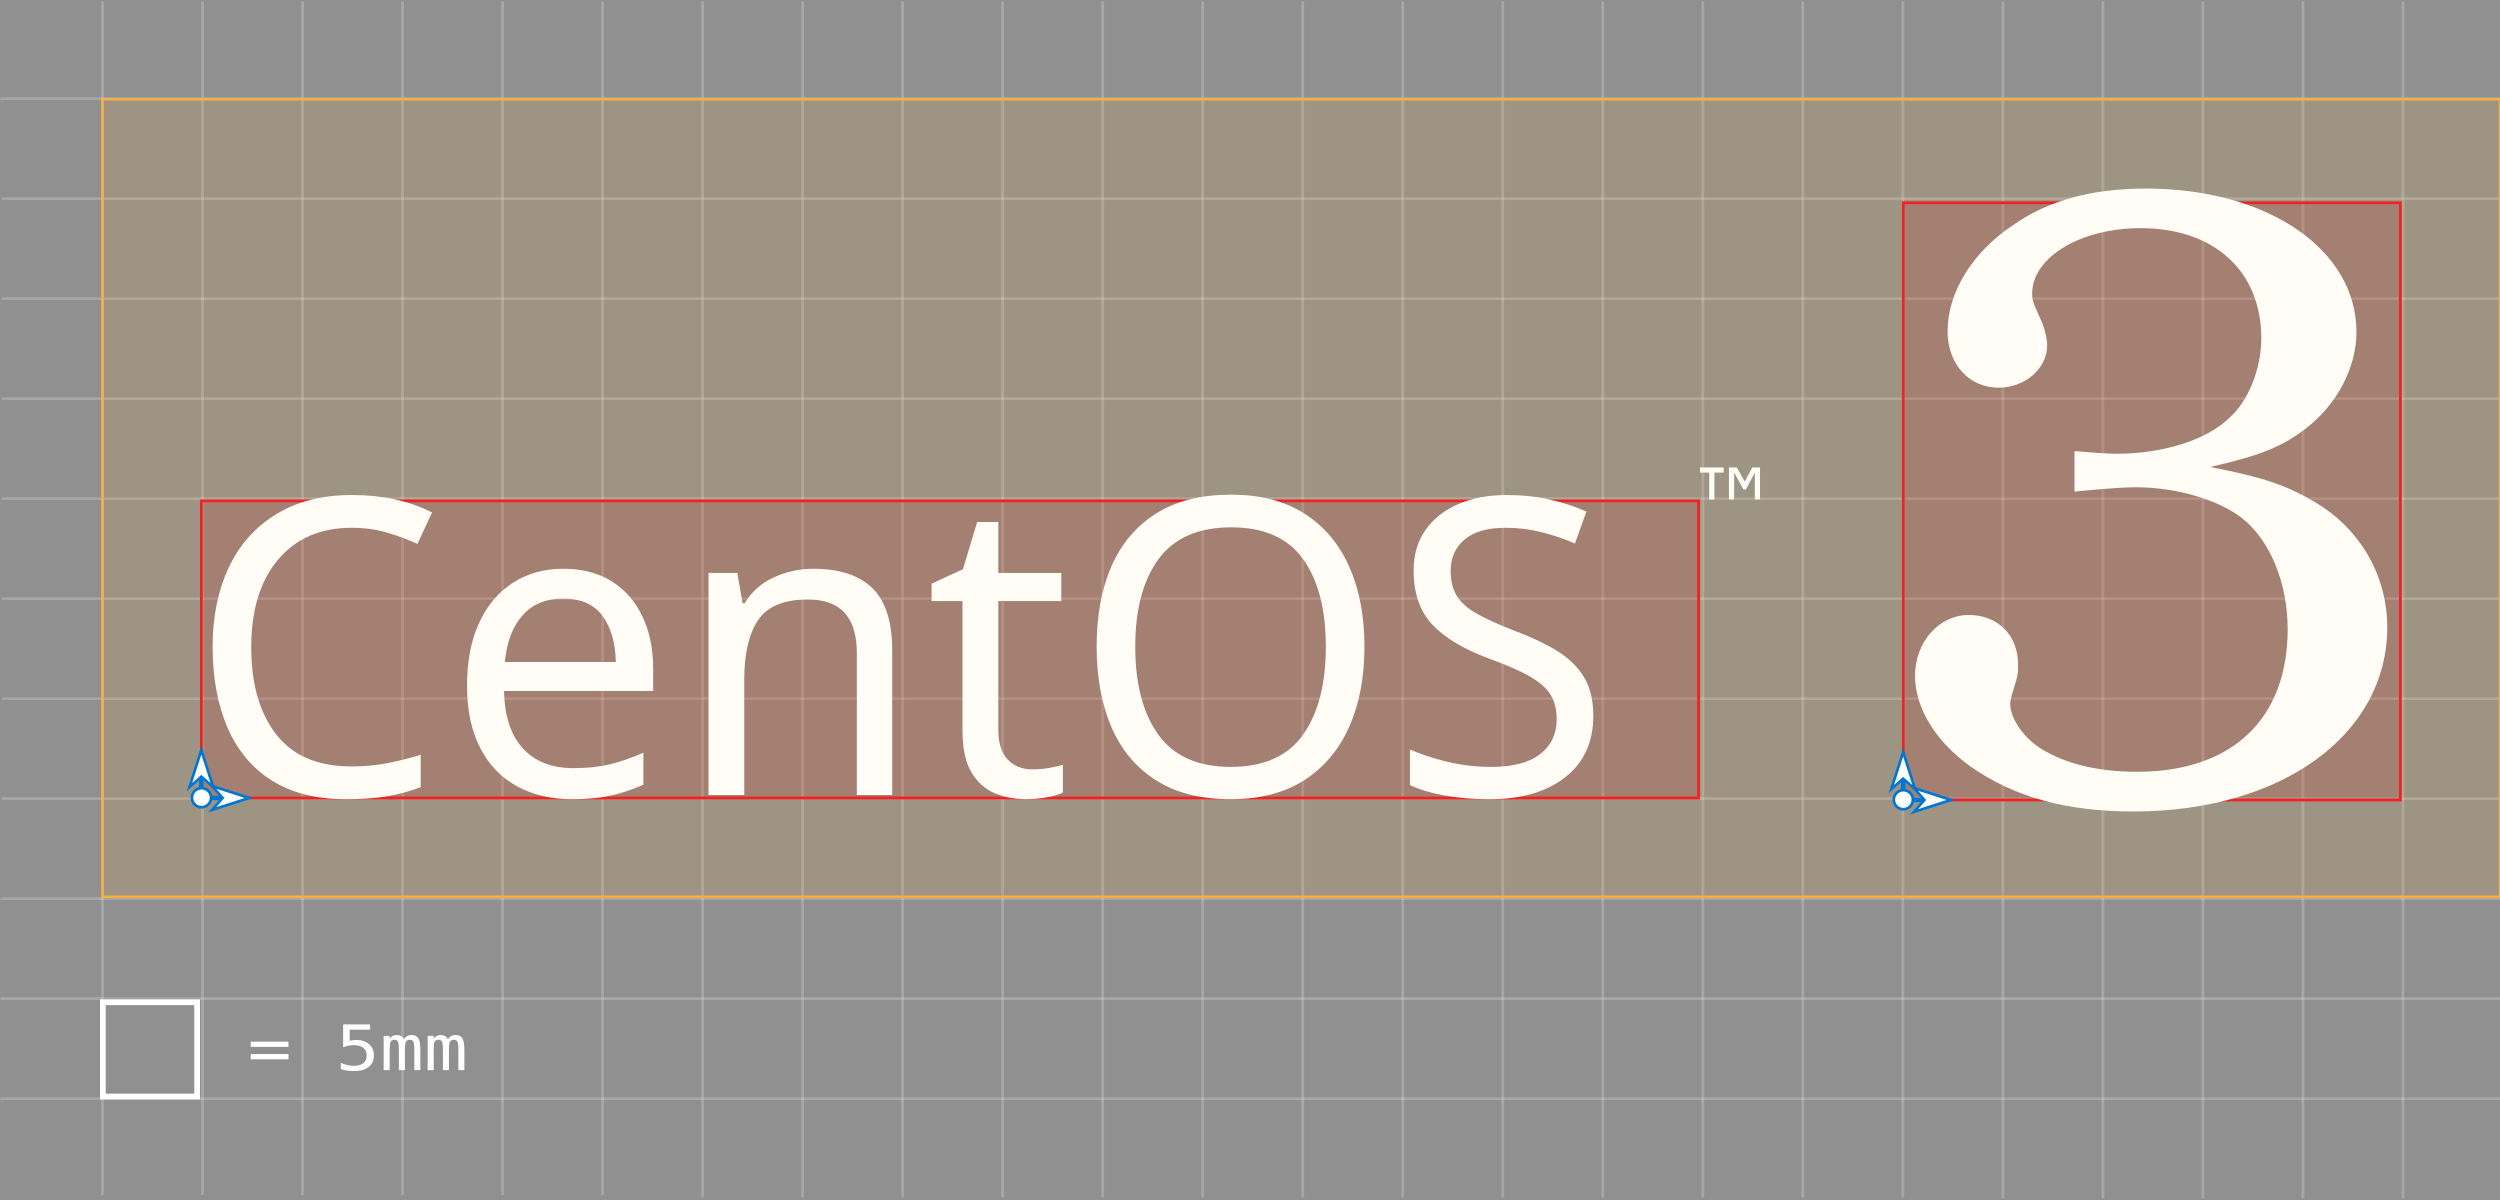
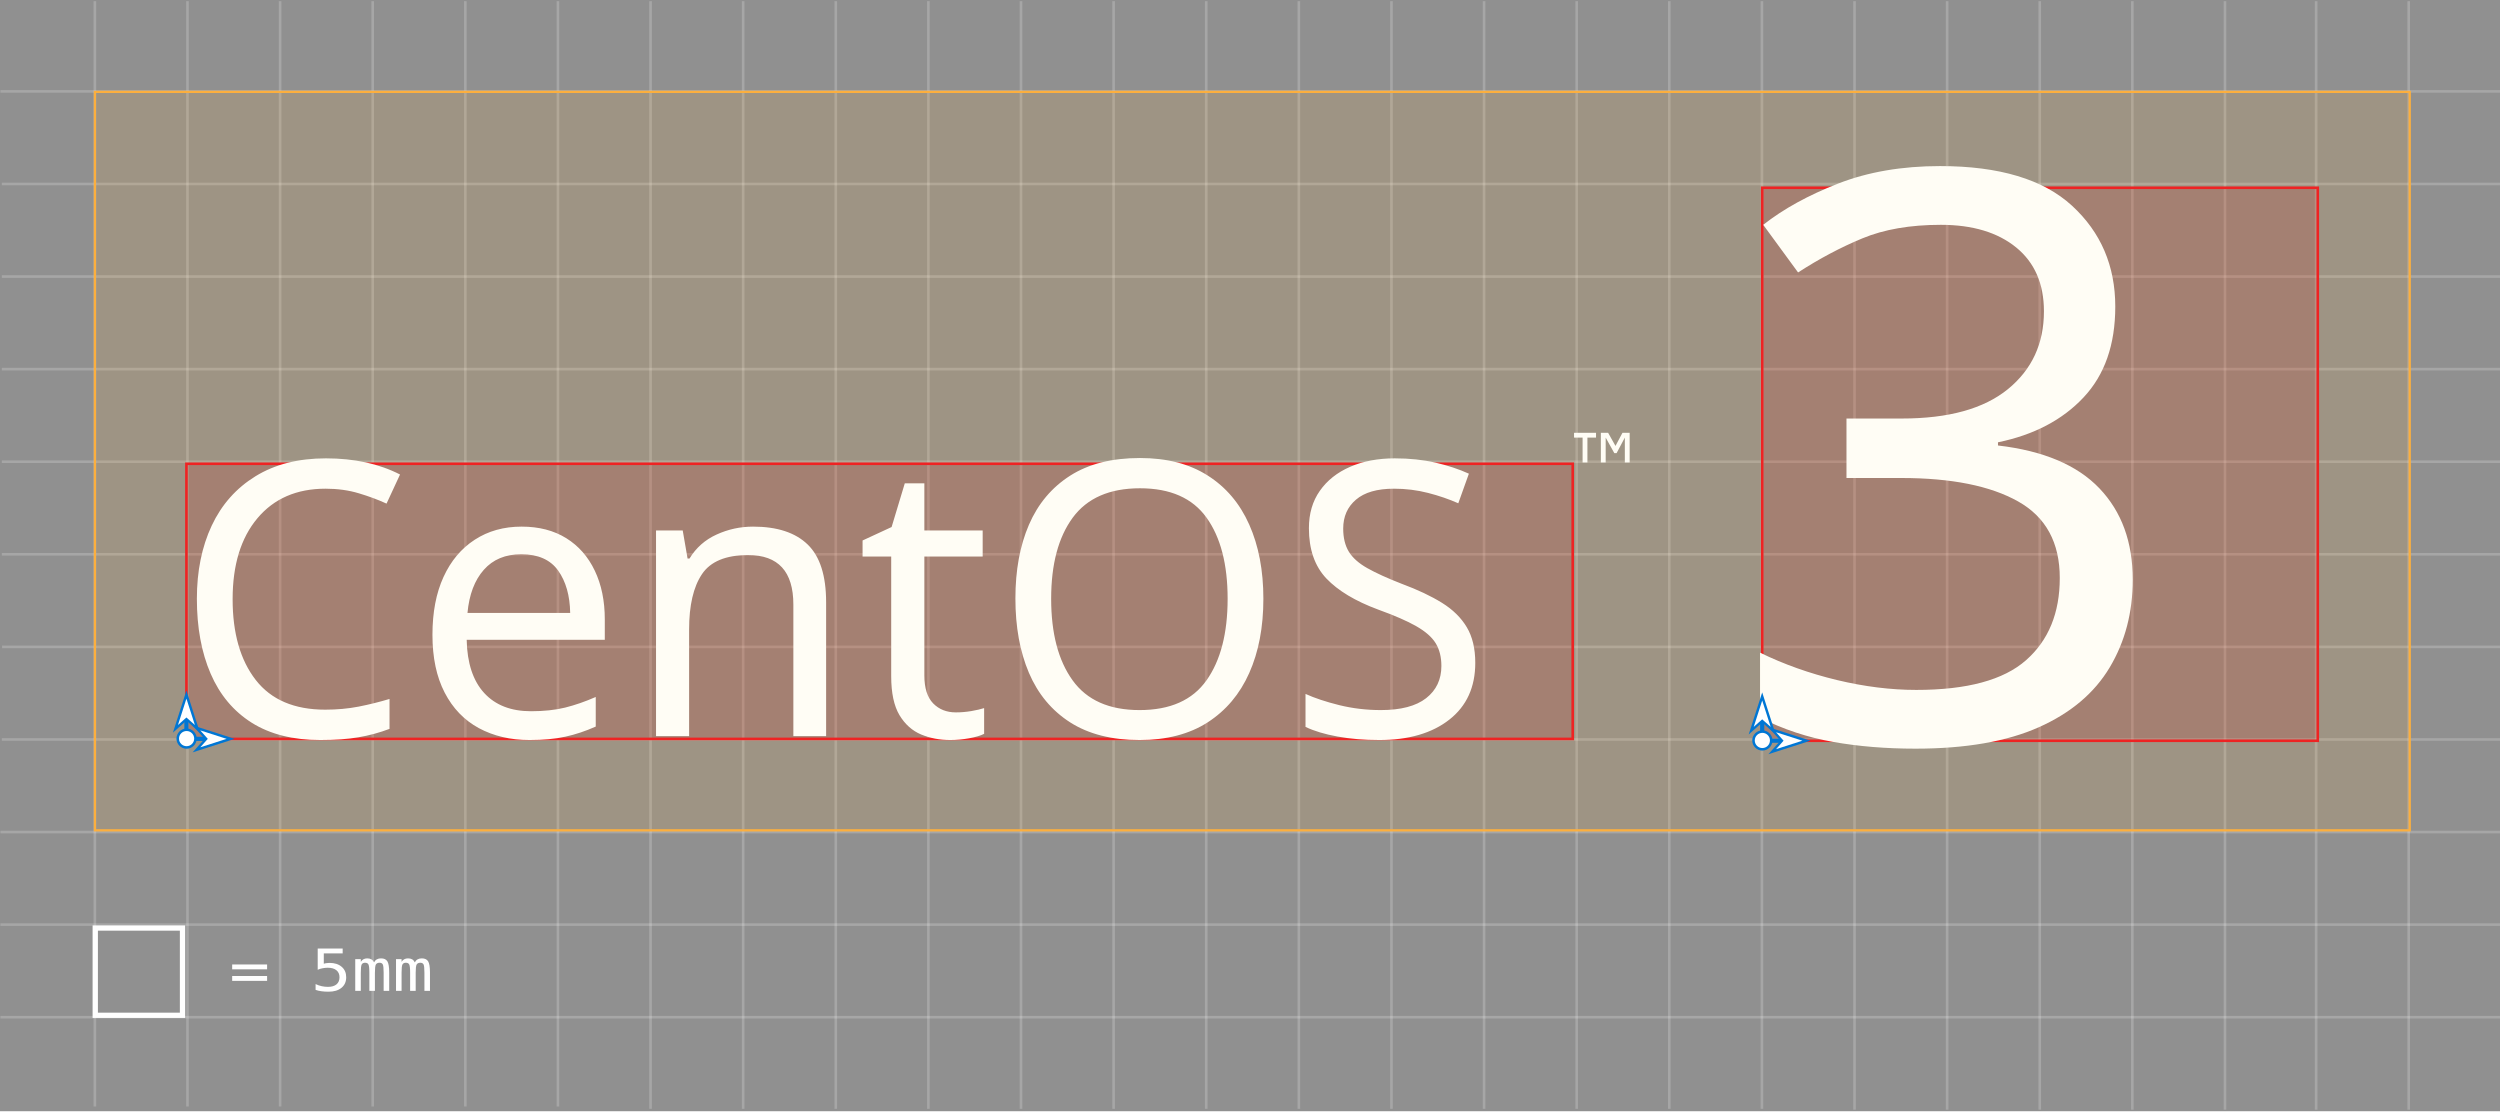
- <svg xmlns="http://www.w3.org/2000/svg" xmlns:xlink="http://www.w3.org/1999/xlink" width="442.913" height="212.598" id="svg3106" version="1.0">
-   <defs id="defs3108">
-     </defs>
+ <svg xmlns="http://www.w3.org/2000/svg" xmlns:xlink="http://www.w3.org/1999/xlink" width="478.346" height="212.598" id="svg3106" version="1.0">
+   <defs id="defs3108" />
  <g id="layer1" transform="translate(-0.2825948,-822.1534)">
-     <rect style="fill:#8c8c8c;fill-opacity:0.955;stroke:none;stroke-width:1;stroke-linecap:round;stroke-linejoin:miter;stroke-miterlimit:4;stroke-dasharray:none;stroke-dashoffset:0;stroke-opacity:0.089;display:inline" id="CENTOSARTWORK" width="460.63" height="212.598" x="0.283" y="822.153" clip-path="none" />
+     <rect style="fill:#8c8c8c;fill-opacity:0.955;stroke:none;stroke-width:1;stroke-linecap:round;stroke-linejoin:miter;stroke-miterlimit:4;stroke-dasharray:none;stroke-dashoffset:0;stroke-opacity:0.089;display:inline" id="CENTOSARTWORK" width="478.346" height="212.598" x="0.283" y="822.153" clip-path="none" />
    <g id="g11130" style="stroke:#ffffff;stroke-width:0.5;stroke-miterlimit:4;stroke-dasharray:none;stroke-opacity:0.196">
      <path id="path3685" d="M 18.436,822.377 L 18.436,1033.87" style="fill:none;fill-rule:evenodd;stroke:#ffffff;stroke-width:0.5;stroke-linecap:butt;stroke-linejoin:miter;stroke-miterlimit:4;stroke-dasharray:none;stroke-opacity:0.196;display:inline" />
      <path style="fill:none;fill-rule:evenodd;stroke:#ffffff;stroke-width:0.5;stroke-linecap:butt;stroke-linejoin:miter;stroke-miterlimit:4;stroke-dasharray:none;stroke-opacity:0.196;display:inline" d="M 36.156,822.377 L 36.156,1033.868" id="path3687" />
      <path id="path3689" d="M 53.876,822.377 L 53.876,1033.868" style="fill:none;fill-rule:evenodd;stroke:#ffffff;stroke-width:0.5;stroke-linecap:butt;stroke-linejoin:miter;stroke-miterlimit:4;stroke-dasharray:none;stroke-opacity:0.196;display:inline" />
      <path style="fill:none;fill-rule:evenodd;stroke:#ffffff;stroke-width:0.5;stroke-linecap:butt;stroke-linejoin:miter;stroke-miterlimit:4;stroke-dasharray:none;stroke-opacity:0.196;display:inline" d="M 71.597,822.377 L 71.597,1033.868" id="path3691" />
      <path id="path3693" d="M 89.317,822.377 L 89.317,1033.868" style="fill:none;fill-rule:evenodd;stroke:#ffffff;stroke-width:0.5;stroke-linecap:butt;stroke-linejoin:miter;stroke-miterlimit:4;stroke-dasharray:none;stroke-opacity:0.196;display:inline" />
      <path style="fill:none;fill-rule:evenodd;stroke:#ffffff;stroke-width:0.5;stroke-linecap:butt;stroke-linejoin:miter;stroke-miterlimit:4;stroke-dasharray:none;stroke-opacity:0.196;display:inline" d="M 107.038,822.377 L 107.038,1033.868" id="path3695" />
      <path id="path3697" d="M 124.758,822.377 L 124.758,1034.314" style="fill:none;fill-rule:evenodd;stroke:#ffffff;stroke-width:0.5;stroke-linecap:butt;stroke-linejoin:miter;stroke-miterlimit:4;stroke-dasharray:none;stroke-opacity:0.196;display:inline" />
      <path style="fill:none;fill-rule:evenodd;stroke:#ffffff;stroke-width:0.5;stroke-linecap:butt;stroke-linejoin:miter;stroke-miterlimit:4;stroke-dasharray:none;stroke-opacity:0.196;display:inline" d="M 142.478,822.377 L 142.478,1034.314" id="path3699" />
      <path id="path3701" d="M 160.199,822.377 L 160.199,1034.314" style="fill:none;fill-rule:evenodd;stroke:#ffffff;stroke-width:0.5;stroke-linecap:butt;stroke-linejoin:miter;stroke-miterlimit:4;stroke-dasharray:none;stroke-opacity:0.196;display:inline" />
      <path style="fill:none;fill-rule:evenodd;stroke:#ffffff;stroke-width:0.5;stroke-linecap:butt;stroke-linejoin:miter;stroke-miterlimit:4;stroke-dasharray:none;stroke-opacity:0.196;display:inline" d="M 177.919,822.377 L 177.919,1034.314" id="path3703" />
      <path id="path3705" d="M 195.639,822.377 L 195.639,1034.314" style="fill:none;fill-rule:evenodd;stroke:#ffffff;stroke-width:0.5;stroke-linecap:butt;stroke-linejoin:miter;stroke-miterlimit:4;stroke-dasharray:none;stroke-opacity:0.196;display:inline" />
      <path style="fill:none;fill-rule:evenodd;stroke:#ffffff;stroke-width:0.5;stroke-linecap:butt;stroke-linejoin:miter;stroke-miterlimit:4;stroke-dasharray:none;stroke-opacity:0.196;display:inline" d="M 213.36,822.377 L 213.36,1034.314" id="path3707" />
      <path id="path3709" d="M 231.08,822.377 L 231.08,1034.314" style="fill:none;fill-rule:evenodd;stroke:#ffffff;stroke-width:0.5;stroke-linecap:butt;stroke-linejoin:miter;stroke-miterlimit:4;stroke-dasharray:none;stroke-opacity:0.196;display:inline" />
      <path style="fill:none;fill-rule:evenodd;stroke:#ffffff;stroke-width:0.5;stroke-linecap:butt;stroke-linejoin:miter;stroke-miterlimit:4;stroke-dasharray:none;stroke-opacity:0.196;display:inline" d="M 284.241,822.377 L 284.241,1034.314" id="path3711" />
      <path id="path3713" d="M 266.521,822.377 L 266.521,1034.314" style="fill:none;fill-rule:evenodd;stroke:#ffffff;stroke-width:0.5;stroke-linecap:butt;stroke-linejoin:miter;stroke-miterlimit:4;stroke-dasharray:none;stroke-opacity:0.196;display:inline" />
-       <path style="fill:none;fill-rule:evenodd;stroke:#ffffff;stroke-width:0.491;stroke-linecap:square;stroke-linejoin:miter;stroke-miterlimit:4;stroke-dasharray:none;stroke-opacity:0.196;display:inline" d="M 0.603,1016.79 L 460.742,1016.79" id="path3719" />
-       <path id="path3721" d="M 0.603,999.074 L 460.742,999.074" style="fill:none;fill-rule:evenodd;stroke:#ffffff;stroke-width:0.491;stroke-linecap:square;stroke-linejoin:miter;stroke-miterlimit:4;stroke-dasharray:none;stroke-opacity:0.196;display:inline" />
-       <path style="fill:none;fill-rule:evenodd;stroke:#ffffff;stroke-width:0.491;stroke-linecap:square;stroke-linejoin:miter;stroke-miterlimit:4;stroke-dasharray:none;stroke-opacity:0.196;display:inline" d="M 0.605,981.359 L 460.742,981.359" id="path3723" />
-       <path id="path3725" d="M 0.865,963.643 L 460.742,963.643" style="fill:none;fill-rule:evenodd;stroke:#ffffff;stroke-width:0.491;stroke-linecap:square;stroke-linejoin:miter;stroke-miterlimit:4;stroke-dasharray:none;stroke-opacity:0.196;display:inline" />
-       <path style="fill:none;fill-rule:evenodd;stroke:#ffffff;stroke-width:0.491;stroke-linecap:square;stroke-linejoin:miter;stroke-miterlimit:4;stroke-dasharray:none;stroke-opacity:0.196;display:inline" d="M 0.909,945.928 L 460.742,945.928" id="path3727" />
-       <path id="path3729" d="M 0.865,928.212 L 460.742,928.212" style="fill:none;fill-rule:evenodd;stroke:#ffffff;stroke-width:0.491;stroke-linecap:square;stroke-linejoin:miter;stroke-miterlimit:4;stroke-dasharray:none;stroke-opacity:0.196;display:inline" />
+       <path style="fill:none;fill-rule:evenodd;stroke:#ffffff;stroke-width:0.5;stroke-linecap:square;stroke-linejoin:miter;stroke-miterlimit:4;stroke-dasharray:none;stroke-opacity:0.196;display:inline" d="M 0.608,1016.785 L 478.454,1016.785" id="path3719" />
+       <path id="path3721" d="M 0.608,999.071 L 478.454,999.071" style="fill:none;fill-rule:evenodd;stroke:#ffffff;stroke-width:0.5;stroke-linecap:square;stroke-linejoin:miter;stroke-miterlimit:4;stroke-dasharray:none;stroke-opacity:0.196;display:inline" />
+       <path style="fill:none;fill-rule:evenodd;stroke:#ffffff;stroke-width:0.5;stroke-linecap:square;stroke-linejoin:miter;stroke-miterlimit:4;stroke-dasharray:none;stroke-opacity:0.196;display:inline" d="M 0.609,981.356 L 478.454,981.356" id="path3723" />
+       <path id="path3725" d="M 0.88,963.641 L 478.454,963.641" style="fill:none;fill-rule:evenodd;stroke:#ffffff;stroke-width:0.5;stroke-linecap:square;stroke-linejoin:miter;stroke-miterlimit:4;stroke-dasharray:none;stroke-opacity:0.196;display:inline" />
+       <path style="fill:none;fill-rule:evenodd;stroke:#ffffff;stroke-width:0.5;stroke-linecap:square;stroke-linejoin:miter;stroke-miterlimit:4;stroke-dasharray:none;stroke-opacity:0.196;display:inline" d="M 0.925,945.927 L 478.454,945.927" id="path3727" />
+       <path id="path3729" d="M 0.88,928.212 L 478.454,928.212" style="fill:none;fill-rule:evenodd;stroke:#ffffff;stroke-width:0.5;stroke-linecap:square;stroke-linejoin:miter;stroke-miterlimit:4;stroke-dasharray:none;stroke-opacity:0.196;display:inline" />
      <path style="fill:none;fill-rule:evenodd;stroke:#ffffff;stroke-width:0.5;stroke-linecap:butt;stroke-linejoin:miter;stroke-miterlimit:4;stroke-dasharray:none;stroke-opacity:0.196;display:inline" d="M 248.801,822.377 L 248.801,1034.314" id="path3785" />
      <path id="path3787" d="M 301.962,822.377 L 301.962,1034.314" style="fill:none;fill-rule:evenodd;stroke:#ffffff;stroke-width:0.5;stroke-linecap:butt;stroke-linejoin:miter;stroke-miterlimit:4;stroke-dasharray:none;stroke-opacity:0.196;display:inline" />
      <path style="fill:none;fill-rule:evenodd;stroke:#ffffff;stroke-width:0.5;stroke-linecap:butt;stroke-linejoin:miter;stroke-miterlimit:4;stroke-dasharray:none;stroke-opacity:0.196;display:inline" d="M 319.682,822.377 L 319.682,1034.314" id="path3789" />
      <path id="path3791" d="M 337.403,822.377 L 337.403,1034.314" style="fill:none;fill-rule:evenodd;stroke:#ffffff;stroke-width:0.5;stroke-linecap:butt;stroke-linejoin:miter;stroke-miterlimit:4;stroke-dasharray:none;stroke-opacity:0.196;display:inline" />
      <path style="fill:none;fill-rule:evenodd;stroke:#ffffff;stroke-width:0.5;stroke-linecap:butt;stroke-linejoin:miter;stroke-miterlimit:4;stroke-dasharray:none;stroke-opacity:0.196;display:inline" d="M 355.123,822.377 L 355.123,1034.478" id="path3793" />
-       <path style="fill:none;fill-rule:evenodd;stroke:#ffffff;stroke-width:0.491;stroke-linecap:square;stroke-linejoin:miter;stroke-miterlimit:4;stroke-dasharray:none;stroke-opacity:0.196;display:inline" d="M 0.866,910.496 L 460.742,910.496" id="path6619" />
-       <path id="path6621" d="M 0.866,892.781 L 460.742,892.781" style="fill:none;fill-rule:evenodd;stroke:#ffffff;stroke-width:0.491;stroke-linecap:square;stroke-linejoin:miter;stroke-miterlimit:4;stroke-dasharray:none;stroke-opacity:0.196;display:inline" />
+       <path style="fill:none;fill-rule:evenodd;stroke:#ffffff;stroke-width:0.5;stroke-linecap:square;stroke-linejoin:miter;stroke-miterlimit:4;stroke-dasharray:none;stroke-opacity:0.196;display:inline" d="M 0.881,910.497 L 478.454,910.497" id="path6619" />
+       <path id="path6621" d="M 0.881,892.783 L 478.454,892.783" style="fill:none;fill-rule:evenodd;stroke:#ffffff;stroke-width:0.5;stroke-linecap:square;stroke-linejoin:miter;stroke-miterlimit:4;stroke-dasharray:none;stroke-opacity:0.196;display:inline" />
      <path id="path4235" d="M 372.843,822.377 L 372.843,1034.478" style="fill:none;fill-rule:evenodd;stroke:#ffffff;stroke-width:0.5;stroke-linecap:butt;stroke-linejoin:miter;stroke-miterlimit:4;stroke-dasharray:none;stroke-opacity:0.196;display:inline" />
      <path style="fill:none;fill-rule:evenodd;stroke:#ffffff;stroke-width:0.5;stroke-linecap:butt;stroke-linejoin:miter;stroke-miterlimit:4;stroke-dasharray:none;stroke-opacity:0.196;display:inline" d="M 390.564,822.377 L 390.564,1034.478" id="path4237" />
      <path id="path4239" d="M 408.284,822.377 L 408.284,1034.478" style="fill:none;fill-rule:evenodd;stroke:#ffffff;stroke-width:0.5;stroke-linecap:butt;stroke-linejoin:miter;stroke-miterlimit:4;stroke-dasharray:none;stroke-opacity:0.196;display:inline" />
      <path style="fill:none;fill-rule:evenodd;stroke:#ffffff;stroke-width:0.5;stroke-linecap:butt;stroke-linejoin:miter;stroke-miterlimit:4;stroke-dasharray:none;stroke-opacity:0.196;display:inline" d="M 426.005,822.377 L 426.005,1034.478" id="path5011" />
-       <path id="path9589" d="M 0.866,875.065 L 460.742,875.065" style="fill:none;fill-rule:evenodd;stroke:#ffffff;stroke-width:0.491;stroke-linecap:square;stroke-linejoin:miter;stroke-miterlimit:4;stroke-dasharray:none;stroke-opacity:0.196;display:inline" />
-       <path style="fill:none;fill-rule:evenodd;stroke:#ffffff;stroke-width:0.491;stroke-linecap:square;stroke-linejoin:miter;stroke-miterlimit:4;stroke-dasharray:none;stroke-opacity:0.196;display:inline" d="M 0.866,857.35 L 460.742,857.35" id="path9591" />
-       <path id="path9593" d="M 0.603,839.634 L 460.742,839.634" style="fill:none;fill-rule:evenodd;stroke:#ffffff;stroke-width:0.491;stroke-linecap:square;stroke-linejoin:miter;stroke-miterlimit:4;stroke-dasharray:none;stroke-opacity:0.196;display:inline" />
+       <path id="path9589" d="M 0.881,875.068 L 478.454,875.068" style="fill:none;fill-rule:evenodd;stroke:#ffffff;stroke-width:0.5;stroke-linecap:square;stroke-linejoin:miter;stroke-miterlimit:4;stroke-dasharray:none;stroke-opacity:0.196;display:inline" />
+       <path style="fill:none;fill-rule:evenodd;stroke:#ffffff;stroke-width:0.5;stroke-linecap:square;stroke-linejoin:miter;stroke-miterlimit:4;stroke-dasharray:none;stroke-opacity:0.196;display:inline" d="M 0.881,857.353 L 478.454,857.353" id="path9591" />
+       <path id="path9593" d="M 0.608,839.639 L 478.454,839.639" style="fill:none;fill-rule:evenodd;stroke:#ffffff;stroke-width:0.5;stroke-linecap:square;stroke-linejoin:miter;stroke-miterlimit:4;stroke-dasharray:none;stroke-opacity:0.196;display:inline" />
      <path id="path10273" d="M 443.446,822.377 L 443.446,1034.478" style="fill:none;fill-rule:evenodd;stroke:#ffffff;stroke-width:0.5;stroke-linecap:butt;stroke-linejoin:miter;stroke-miterlimit:4;stroke-dasharray:none;stroke-opacity:0.196;display:inline" />
+       <path style="fill:none;fill-rule:evenodd;stroke:#ffffff;stroke-width:0.5;stroke-linecap:butt;stroke-linejoin:miter;stroke-miterlimit:4;stroke-dasharray:none;stroke-opacity:0.196;display:inline" d="M 461.163,822.377 L 461.163,1034.478" id="path3598" />
    </g>
-     <rect y="839.733" x="18.442" height="141.297" width="424.761" id="rect5058" style="opacity:1;fill:#fcaf3e;fill-opacity:0.137;stroke:#fcaf3e;stroke-width:0.436;stroke-linecap:round;stroke-linejoin:miter;stroke-miterlimit:4;stroke-dasharray:none;stroke-opacity:1" />
+     <rect y="839.733" x="18.442" height="141.297" width="442.913" id="rect5058" style="opacity:1;fill:#fcaf3e;fill-opacity:0.137;stroke:#fcaf3e;stroke-width:0.436;stroke-linecap:round;stroke-linejoin:miter;stroke-miterlimit:4;stroke-dasharray:none;stroke-opacity:1" />
    <text xml:space="preserve" style="font-size:11.11px;font-style:normal;font-variant:normal;font-weight:normal;font-stretch:normal;text-align:start;line-height:125%;writing-mode:lr-tb;text-anchor:start;fill:#ffffff;fill-opacity:1;stroke:none;stroke-width:1;stroke-linecap:butt;stroke-linejoin:miter;stroke-miterlimit:4;stroke-dasharray:none;stroke-opacity:1;font-family:DejaVu LGC Sans Mono;-inkscape-font-specification:DejaVu LGC Sans Mono" x="40.87" y="1092.87" id="text5060" transform="scale(1.080181,0.925771)">
      <tspan id="tspan5062" x="40.87" y="1092.87" style="font-size:12px">= 5mm</tspan>
    </text>
    <rect style="opacity:1;fill:none;fill-opacity:1;stroke:#ffffff;stroke-width:1.018;stroke-linecap:round;stroke-linejoin:miter;stroke-miterlimit:4;stroke-dasharray:none;stroke-opacity:1" id="rect5066" width="16.699" height="16.699" x="18.508" y="999.721" />
-     <rect y="858.084" x="337.464" height="105.802" width="88.085" id="rect9587" style="opacity:1;fill:#cc0000;fill-opacity:0.137;stroke:#ee2323;stroke-width:0.5;stroke-linecap:round;stroke-linejoin:miter;stroke-miterlimit:4;stroke-dasharray:none;stroke-opacity:1" />
-     <text xml:space="preserve" style="font-size:168.808px;font-style:normal;font-variant:normal;font-weight:200;font-stretch:normal;text-align:start;line-height:125%;writing-mode:lr-tb;text-anchor:start;fill:#fffdf5;fill-opacity:1;stroke:none;stroke-width:1px;stroke-linecap:butt;stroke-linejoin:miter;stroke-opacity:1;font-family:Denmark;-inkscape-font-specification:Denmark Ultra-Light" x="333.311" y="963.886" id="text9583">
-       <tspan id="tspan9585" x="333.311" y="963.886" style="font-size:156.093px;font-style:normal;font-variant:normal;font-weight:normal;font-stretch:normal;text-align:start;line-height:125%;writing-mode:lr-tb;text-anchor:start;fill:#fffdf5;font-family:URW Bookman L;-inkscape-font-specification:URW Bookman L">3</tspan>
+     <rect y="858.084" x="337.464" height="105.802" width="106.299" id="rect9587" style="opacity:1;fill:#cc0000;fill-opacity:0.137;stroke:#ee2323;stroke-width:0.5;stroke-linecap:round;stroke-linejoin:miter;stroke-miterlimit:4;stroke-dasharray:none;stroke-opacity:1" />
+     <text xml:space="preserve" style="font-size:151.79px;font-style:normal;font-variant:normal;font-weight:200;font-stretch:normal;text-align:start;line-height:125%;writing-mode:lr-tb;text-anchor:start;fill:#fffdf5;fill-opacity:1;stroke:none;stroke-width:1px;stroke-linecap:butt;stroke-linejoin:miter;stroke-opacity:1;font-family:Denmark;-inkscape-font-specification:Denmark Ultra-Light" x="330.364" y="963.469" id="text9583" transform="scale(0.9995681,1.000432)">
+       <tspan id="tspan9585" x="330.364" y="963.469" style="font-size:151.79px;font-style:normal;font-variant:normal;font-weight:200;font-stretch:normal;text-align:start;line-height:125%;writing-mode:lr-tb;text-anchor:start;fill:#fffdf5;font-family:Denmark;-inkscape-font-specification:Denmark Ultra-Light">3</tspan>
    </text>
    <rect style="opacity:1;fill:#cc0000;fill-opacity:0.137;stroke:#ee2323;stroke-width:0.5;stroke-linecap:round;stroke-linejoin:miter;stroke-miterlimit:4;stroke-dasharray:none;stroke-opacity:1" id="rect14283" width="265.248" height="52.652" x="35.956" y="910.887" />
    <text transform="scale(0.9903898,1.009703)" xml:space="preserve" style="font-size:72.706px;font-style:normal;font-variant:normal;font-weight:200;font-stretch:normal;text-align:start;line-height:125%;writing-mode:lr-tb;text-anchor:start;fill:#fffdf5;fill-opacity:1;stroke:none;stroke-width:1;stroke-linecap:butt;stroke-linejoin:miter;stroke-miterlimit:4;stroke-dasharray:none;stroke-opacity:1;display:inline;font-family:Denmark;-inkscape-font-specification:Denmark Ultra-Light" x="33.881" y="953.75" id="text5083" clip-path="none">
      <tspan id="tspan5085" x="33.881" y="953.75" style="font-size:72.706px;font-style:normal;font-variant:normal;font-weight:200;font-stretch:normal;text-align:start;line-height:125%;writing-mode:lr-tb;text-anchor:start;fill:#fffdf5;fill-opacity:1;stroke-width:1;stroke-miterlimit:4;stroke-dasharray:none;font-family:Denmark;-inkscape-font-specification:Denmark Ultra-Light">CentOS</tspan>
    </text>
    <text xml:space="preserve" style="font-size:18.264px;font-style:normal;font-weight:normal;fill:#fffdf5;fill-opacity:1;stroke:none;stroke-width:1;stroke-linecap:butt;stroke-linejoin:miter;stroke-miterlimit:4;stroke-dasharray:none;stroke-opacity:1;font-family:Bitstream Vera Sans" x="328.937" y="836.119" id="text5087" transform="scale(0.9092079,1.099858)">
      <tspan id="tspan5089" x="328.937" y="836.119">™</tspan>
    </text>
    <g id="g4973" transform="matrix(0.3644111,0,0,0.3644111,-80.5127,612.401)">
      <g transform="matrix(0,1.31188,1.167689,0,-14.97822,-16.15833)" id="g4958" style="stroke-width:1.004;stroke-miterlimit:4;stroke-dasharray:none;display:inline">
        <path style="fill:#0076d4;fill-opacity:1;fill-rule:evenodd;stroke:none;stroke-width:1.004;stroke-linecap:butt;stroke-linejoin:miter;stroke-miterlimit:4;stroke-dasharray:none;stroke-opacity:1" d="M 745.953,286.718 L 745.953,298.029 L 747.62,298.029 L 747.62,286.718 L 745.953,286.718 z" id="path4960" />
        <path style="fill:#ffffff;fill-opacity:1;fill-rule:evenodd;stroke:#0076d4;stroke-width:1.003;marker-start:none;stroke-miterlimit:4;stroke-dasharray:none;stroke-opacity:1" d="M 746.787,295.429 L 742.387,291.029 L 746.787,306.429 L 751.187,291.029 L 746.787,295.429 z" id="path4962" />
      </g>
      <g style="stroke-width:1.004;stroke-miterlimit:4;stroke-dasharray:none;display:inline" id="g8603" transform="matrix(1.31188,0,0,-1.167689,-660.0947,1298.114)">
        <path id="path8605" d="M 745.953,286.718 L 745.953,298.029 L 747.62,298.029 L 747.62,286.718 L 745.953,286.718 z" style="fill:#0076d4;fill-opacity:1;fill-rule:evenodd;stroke:none;stroke-width:1.004;stroke-linecap:butt;stroke-linejoin:miter;stroke-miterlimit:4;stroke-dasharray:none;stroke-opacity:1" />
        <path id="path8607" d="M 746.787,295.429 L 742.387,291.029 L 746.787,306.429 L 751.187,291.029 L 746.787,295.429 z" style="fill:#ffffff;fill-opacity:1;fill-rule:evenodd;stroke:#0076d4;stroke-width:1.003;marker-start:none;stroke-miterlimit:4;stroke-dasharray:none;stroke-opacity:1" />
      </g>
      <path transform="matrix(2.65748,0,0,2.65748,-116.8062,788.671)" d="M 166,65.753 A 1.75,1.75 0 1 1 162.5,65.753 A 1.75,1.75 0 1 1 166,65.753 z" id="path8609" style="fill:#ffffff;fill-opacity:1;stroke:#0076d4;stroke-width:0.5;stroke-linecap:square;stroke-miterlimit:4;stroke-dasharray:none;stroke-dashoffset:0;stroke-opacity:1;display:inline" />
    </g>
    <use x="0" y="0" xlink:href="#g4973" id="use10998" transform="translate(301.5055,0.3527481)" width="442.913" height="212.598" />
  </g>
</svg>
